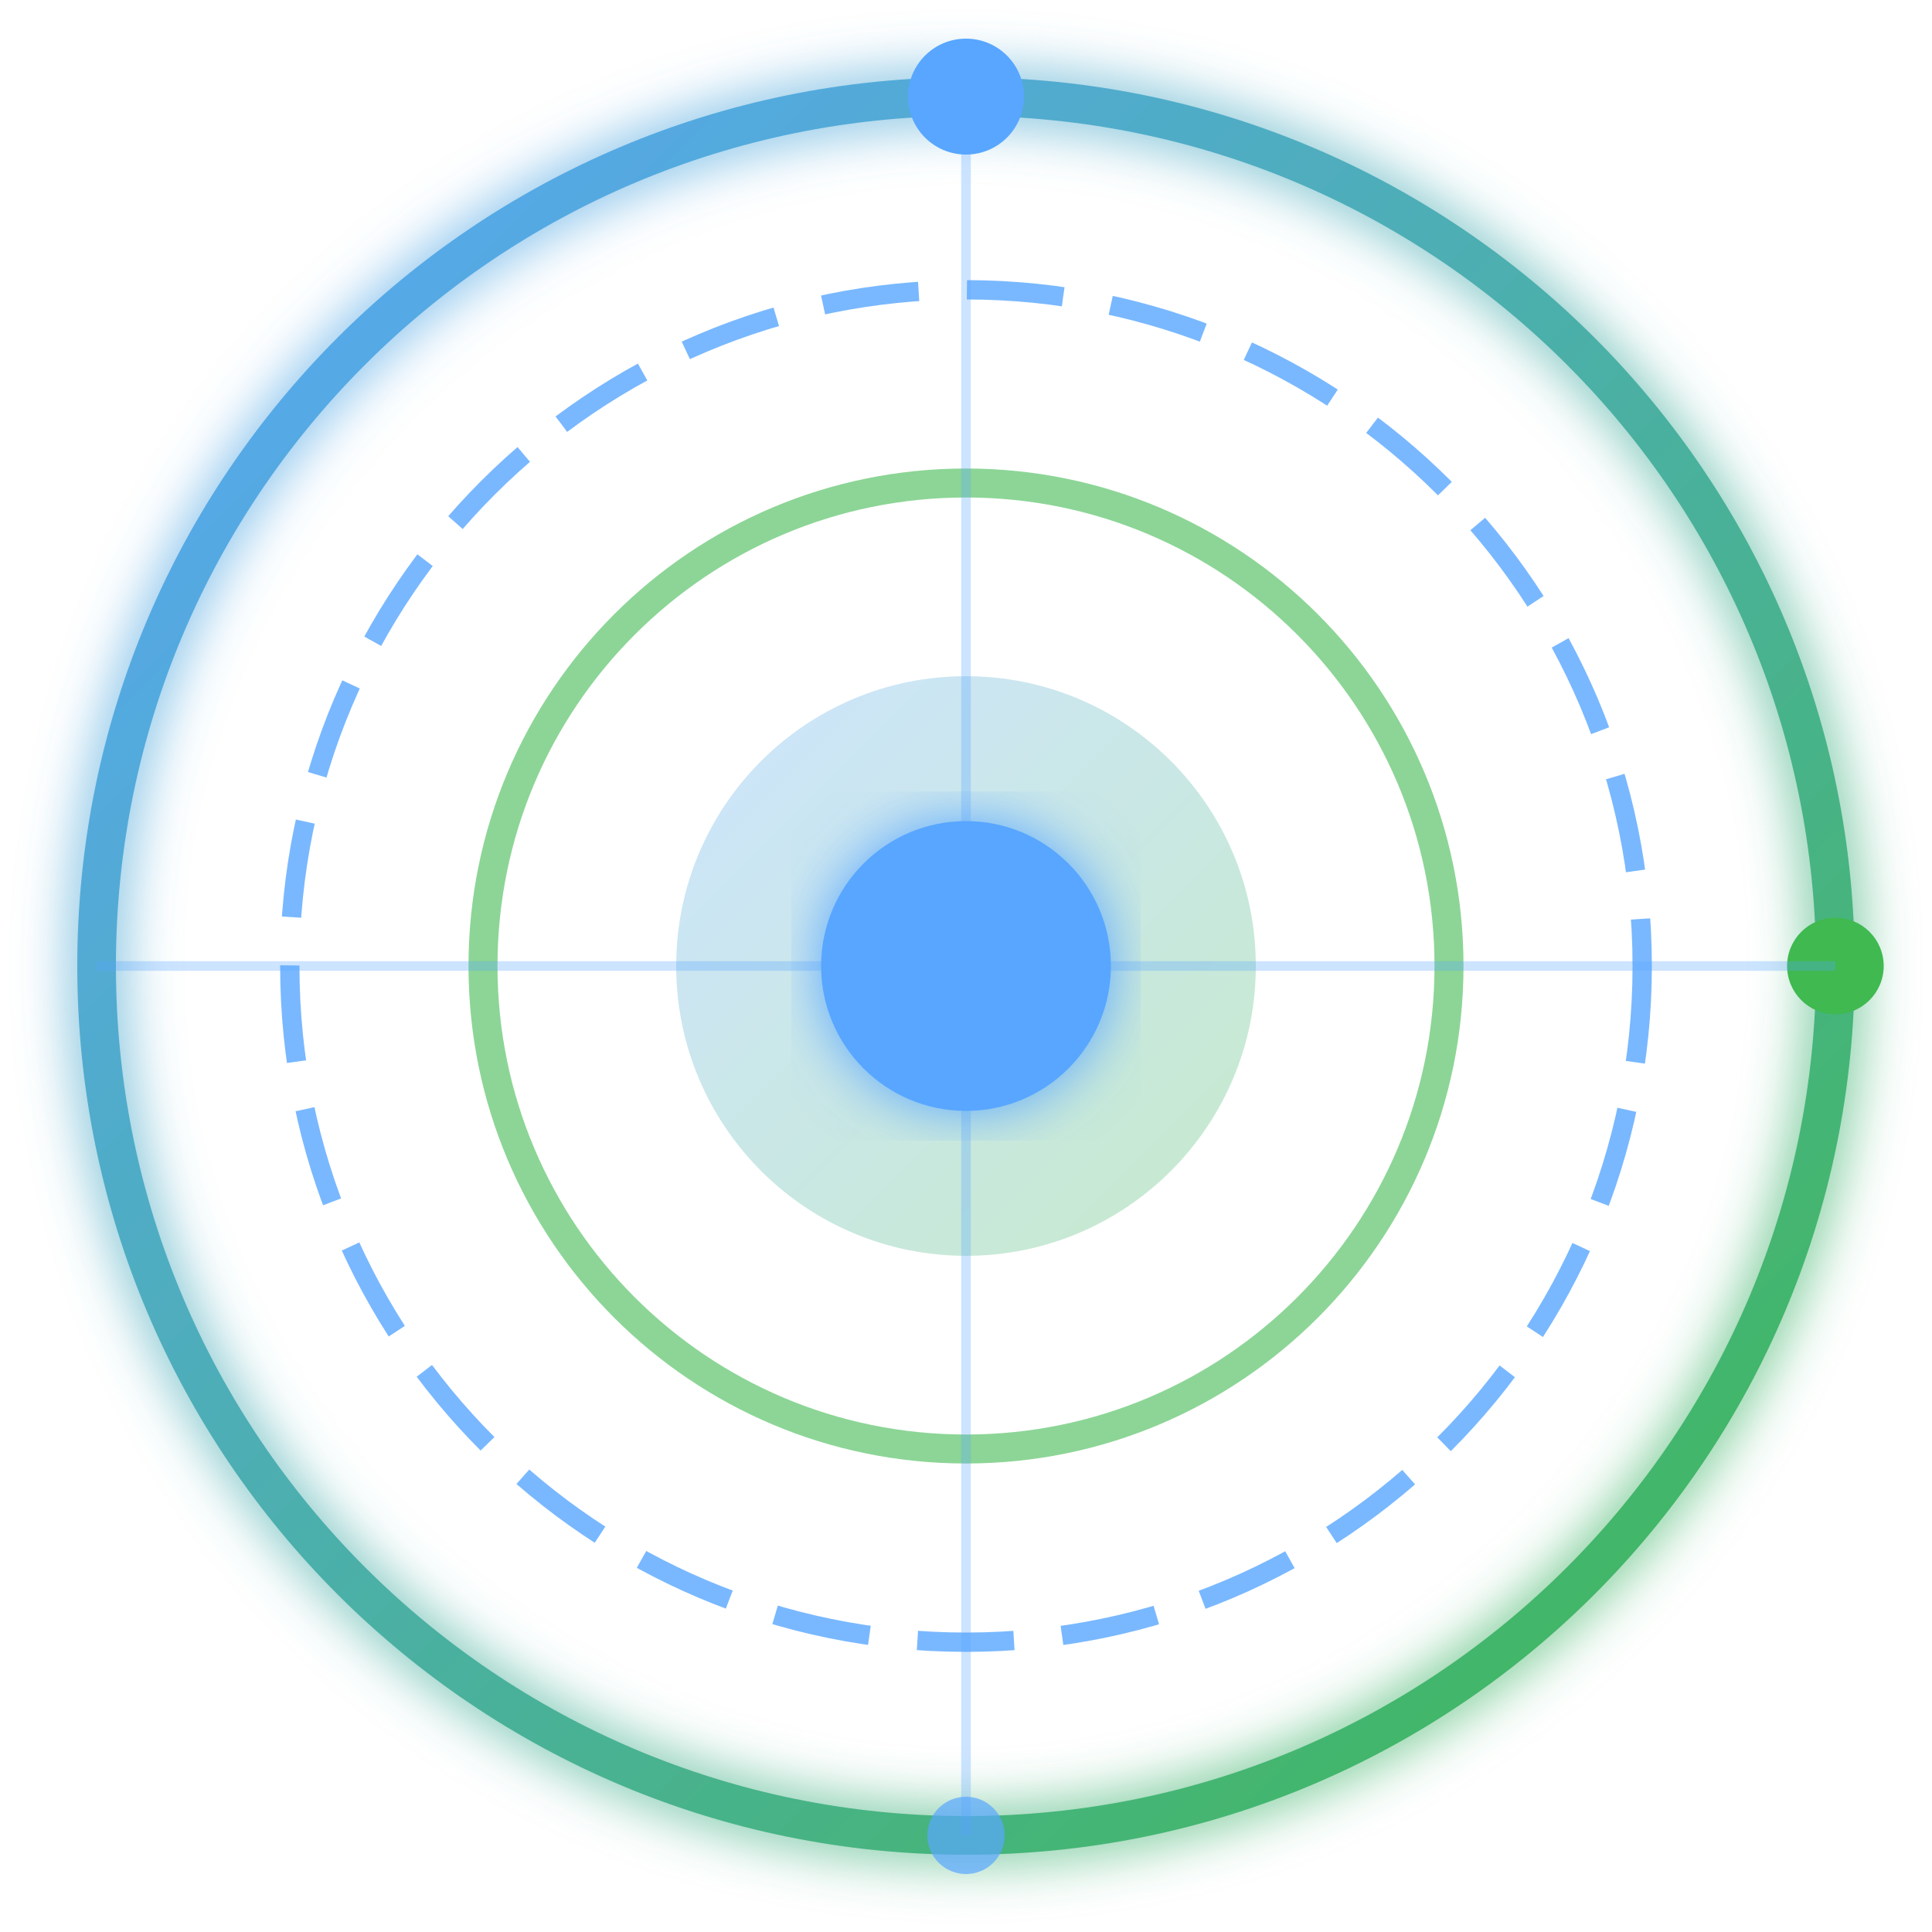
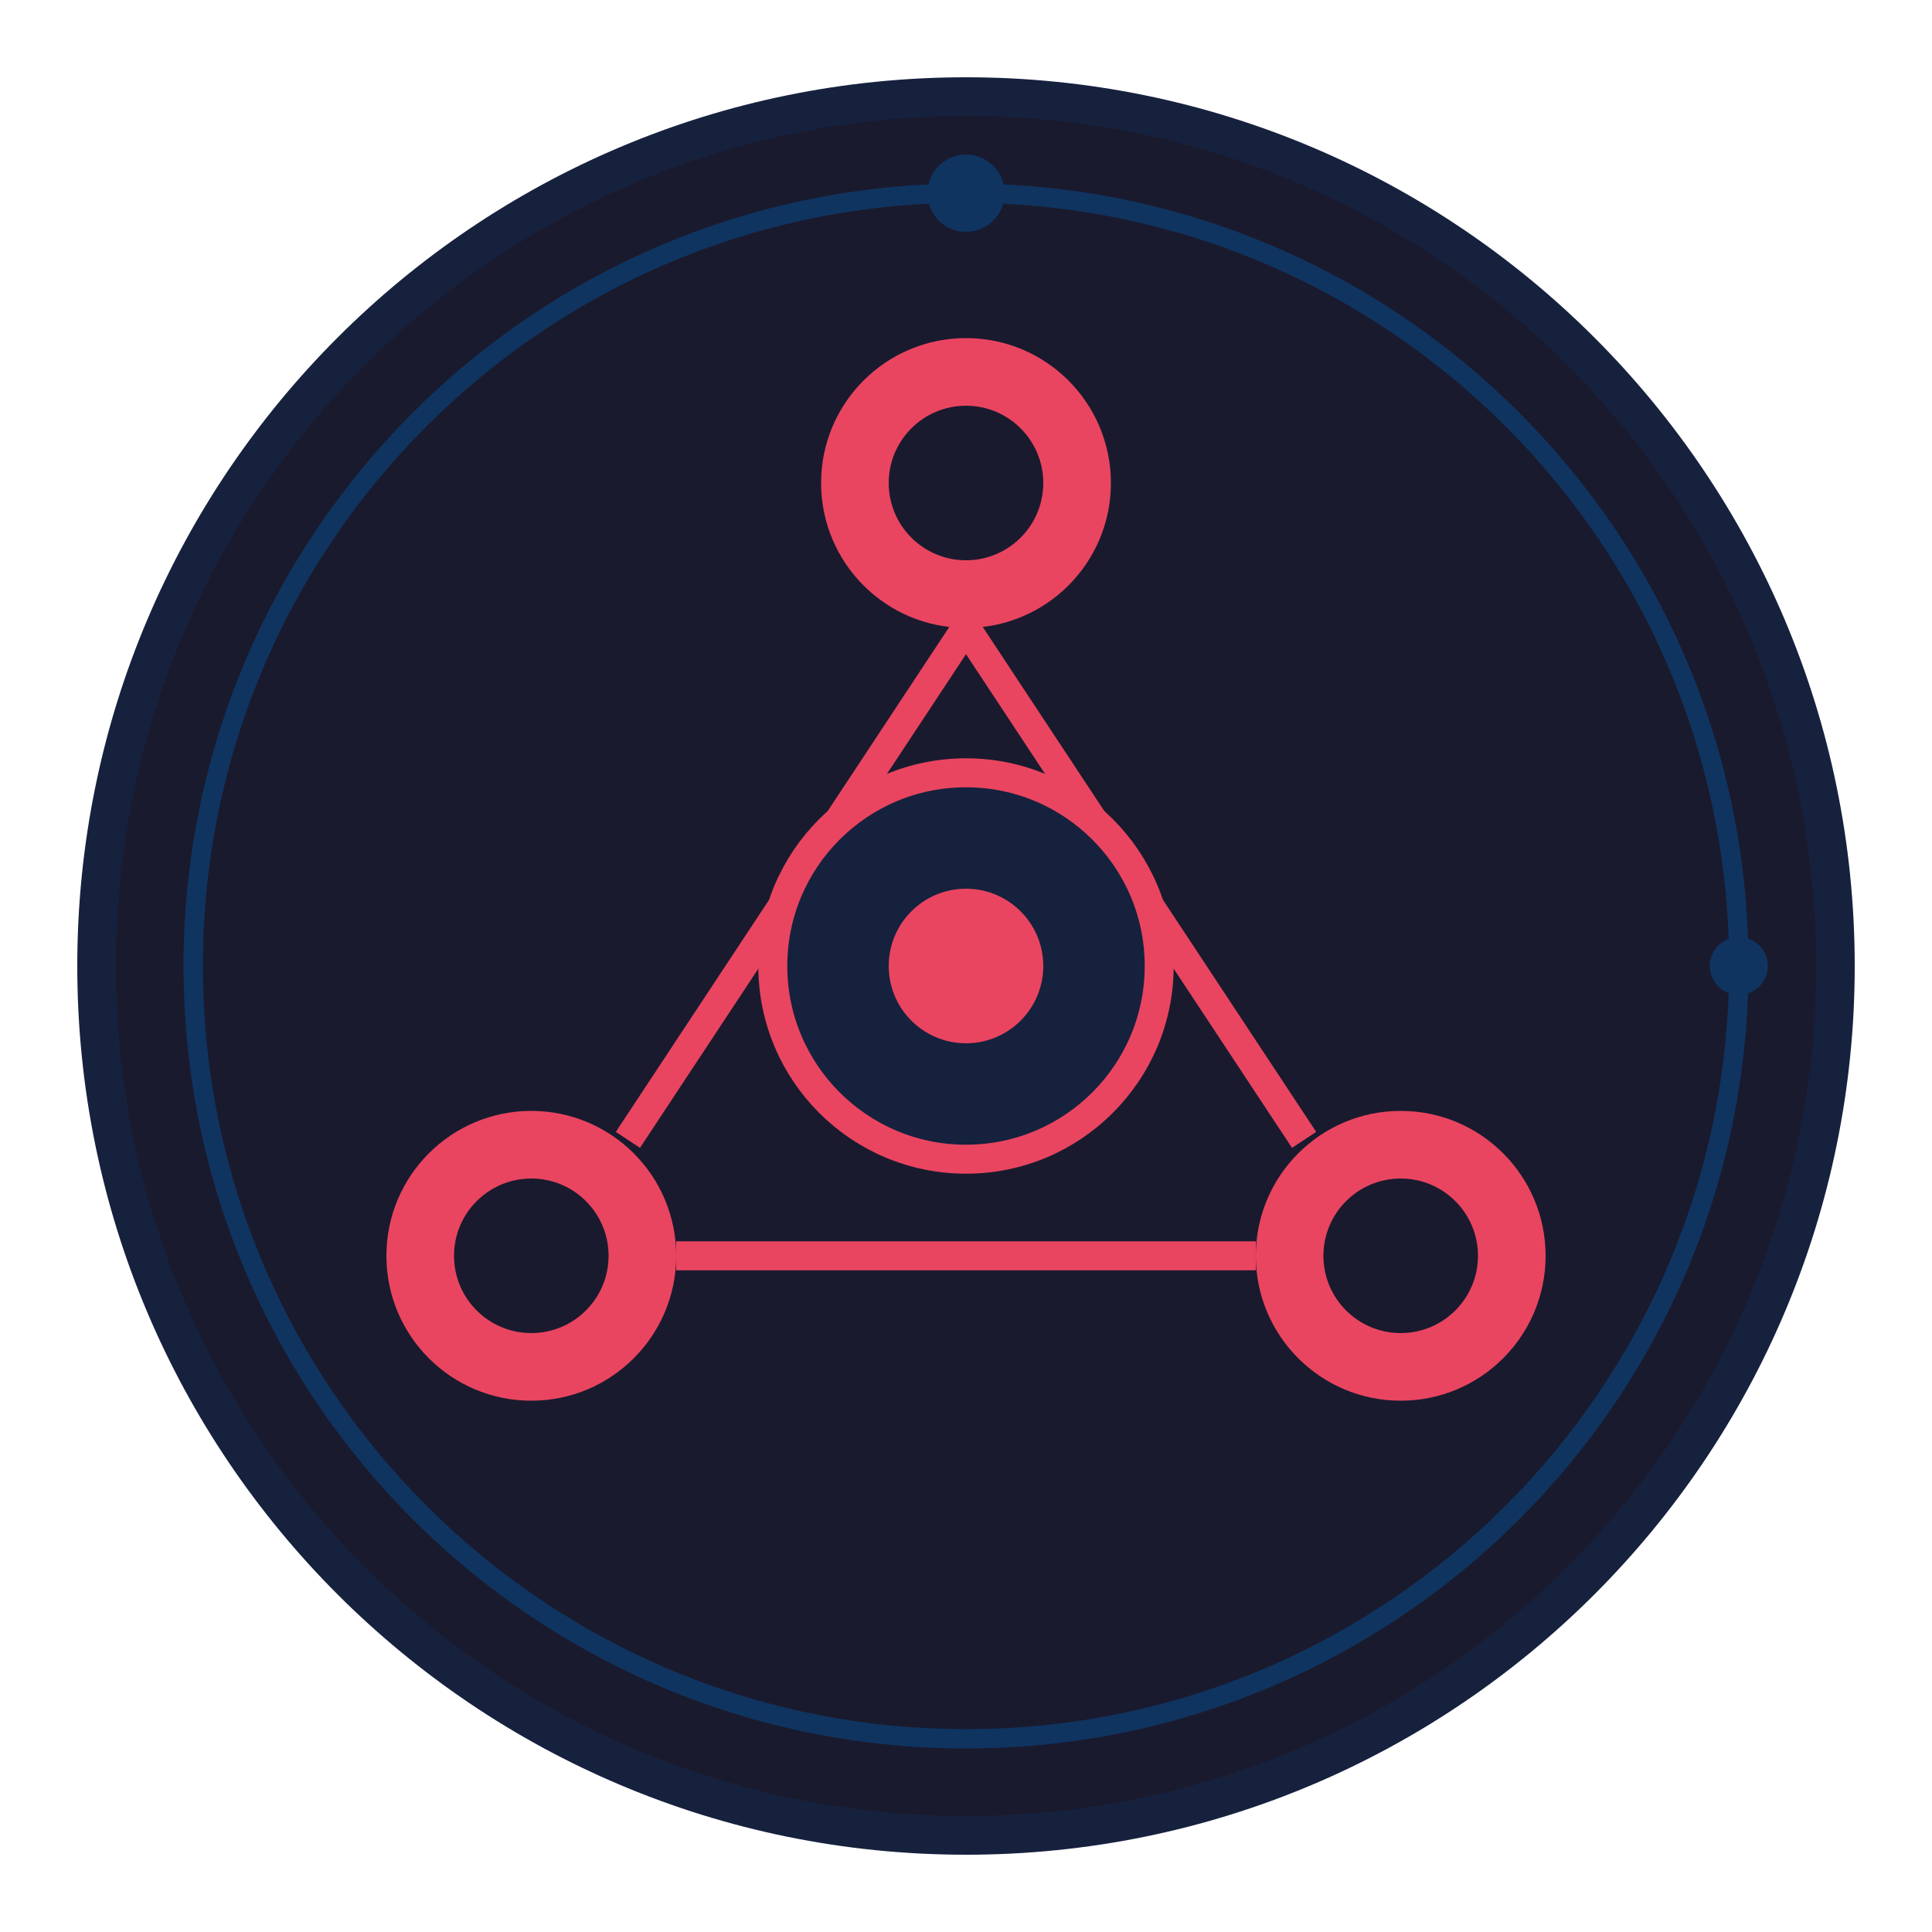
- <svg xmlns="http://www.w3.org/2000/svg" viewBox="0 0 200 200">
-   <defs>
-     <linearGradient id="grad1" x1="0%" y1="0%" x2="100%" y2="100%">
-       <stop offset="0%" style="stop-color:#58a6ff;stop-opacity:1" />
-       <stop offset="100%" style="stop-color:#3fb950;stop-opacity:1" />
-     </linearGradient>
-     <filter id="glow">
-       <feGaussianBlur stdDeviation="3" result="coloredBlur" />
-       <feMerge>
-         <feMergeNode in="coloredBlur" />
-         <feMergeNode in="SourceGraphic" />
-       </feMerge>
-     </filter>
-   </defs>
-   <circle cx="100" cy="100" r="90" fill="none" stroke="url(#grad1)" stroke-width="4" filter="url(#glow)" />
-   <circle cx="100" cy="100" r="70" fill="none" stroke="#58a6ff" stroke-width="2" stroke-dasharray="10 5" opacity="0.8" />
-   <circle cx="100" cy="100" r="50" fill="none" stroke="#3fb950" stroke-width="3" opacity="0.6" />
-   <circle cx="100" cy="100" r="30" fill="url(#grad1)" opacity="0.3" />
-   <circle cx="100" cy="100" r="15" fill="#58a6ff" filter="url(#glow)" />
-   <circle cx="100" cy="10" r="6" fill="#58a6ff">
-     <animateTransform attributeName="transform" type="rotate" from="0 100 100" to="360 100 100" dur="20s" repeatCount="indefinite" />
+ <svg xmlns="http://www.w3.org/2000/svg" width="200" height="200" viewBox="0 0 200 200">
+   <circle cx="100" cy="100" r="90" fill="#1a1a2e" stroke="#16213e" stroke-width="4" />
+   <circle cx="100" cy="100" r="80" fill="none" stroke="#0f3460" stroke-width="2" />
+   <circle cx="100" cy="50" r="15" fill="#e94560" />
+   <circle cx="100" cy="50" r="8" fill="#1a1a2e" />
+   <circle cx="55" cy="130" r="15" fill="#e94560" />
+   <circle cx="55" cy="130" r="8" fill="#1a1a2e" />
+   <circle cx="145" cy="130" r="15" fill="#e94560" />
+   <circle cx="145" cy="130" r="8" fill="#1a1a2e" />
+   <line x1="100" y1="65" x2="65" y2="118" stroke="#e94560" stroke-width="3" />
+   <line x1="100" y1="65" x2="135" y2="118" stroke="#e94560" stroke-width="3" />
+   <line x1="70" y1="130" x2="130" y2="130" stroke="#e94560" stroke-width="3" />
+   <circle cx="100" cy="100" r="20" fill="#16213e" stroke="#e94560" stroke-width="3" />
+   <circle cx="100" cy="100" r="8" fill="#e94560">
+     <animate attributeName="opacity" values="1;0.3;1" dur="2s" repeatCount="indefinite" />
  </circle>
-   <circle cx="190" cy="100" r="5" fill="#3fb950">
+   <circle cx="100" cy="20" r="4" fill="#0f3460">
+     <animateTransform attributeName="transform" type="rotate" from="0 100 100" to="360 100 100" dur="10s" repeatCount="indefinite" />
+   </circle>
+   <circle cx="180" cy="100" r="3" fill="#0f3460">
    <animateTransform attributeName="transform" type="rotate" from="0 100 100" to="360 100 100" dur="15s" repeatCount="indefinite" />
  </circle>
-   <circle cx="100" cy="190" r="4" fill="#58a6ff" opacity="0.7">
-     <animateTransform attributeName="transform" type="rotate" from="0 100 100" to="-360 100 100" dur="25s" repeatCount="indefinite" />
-   </circle>
-   <line x1="100" y1="10" x2="100" y2="190" stroke="#58a6ff" stroke-width="1" opacity="0.3" />
-   <line x1="10" y1="100" x2="190" y2="100" stroke="#58a6ff" stroke-width="1" opacity="0.3" />
</svg>
